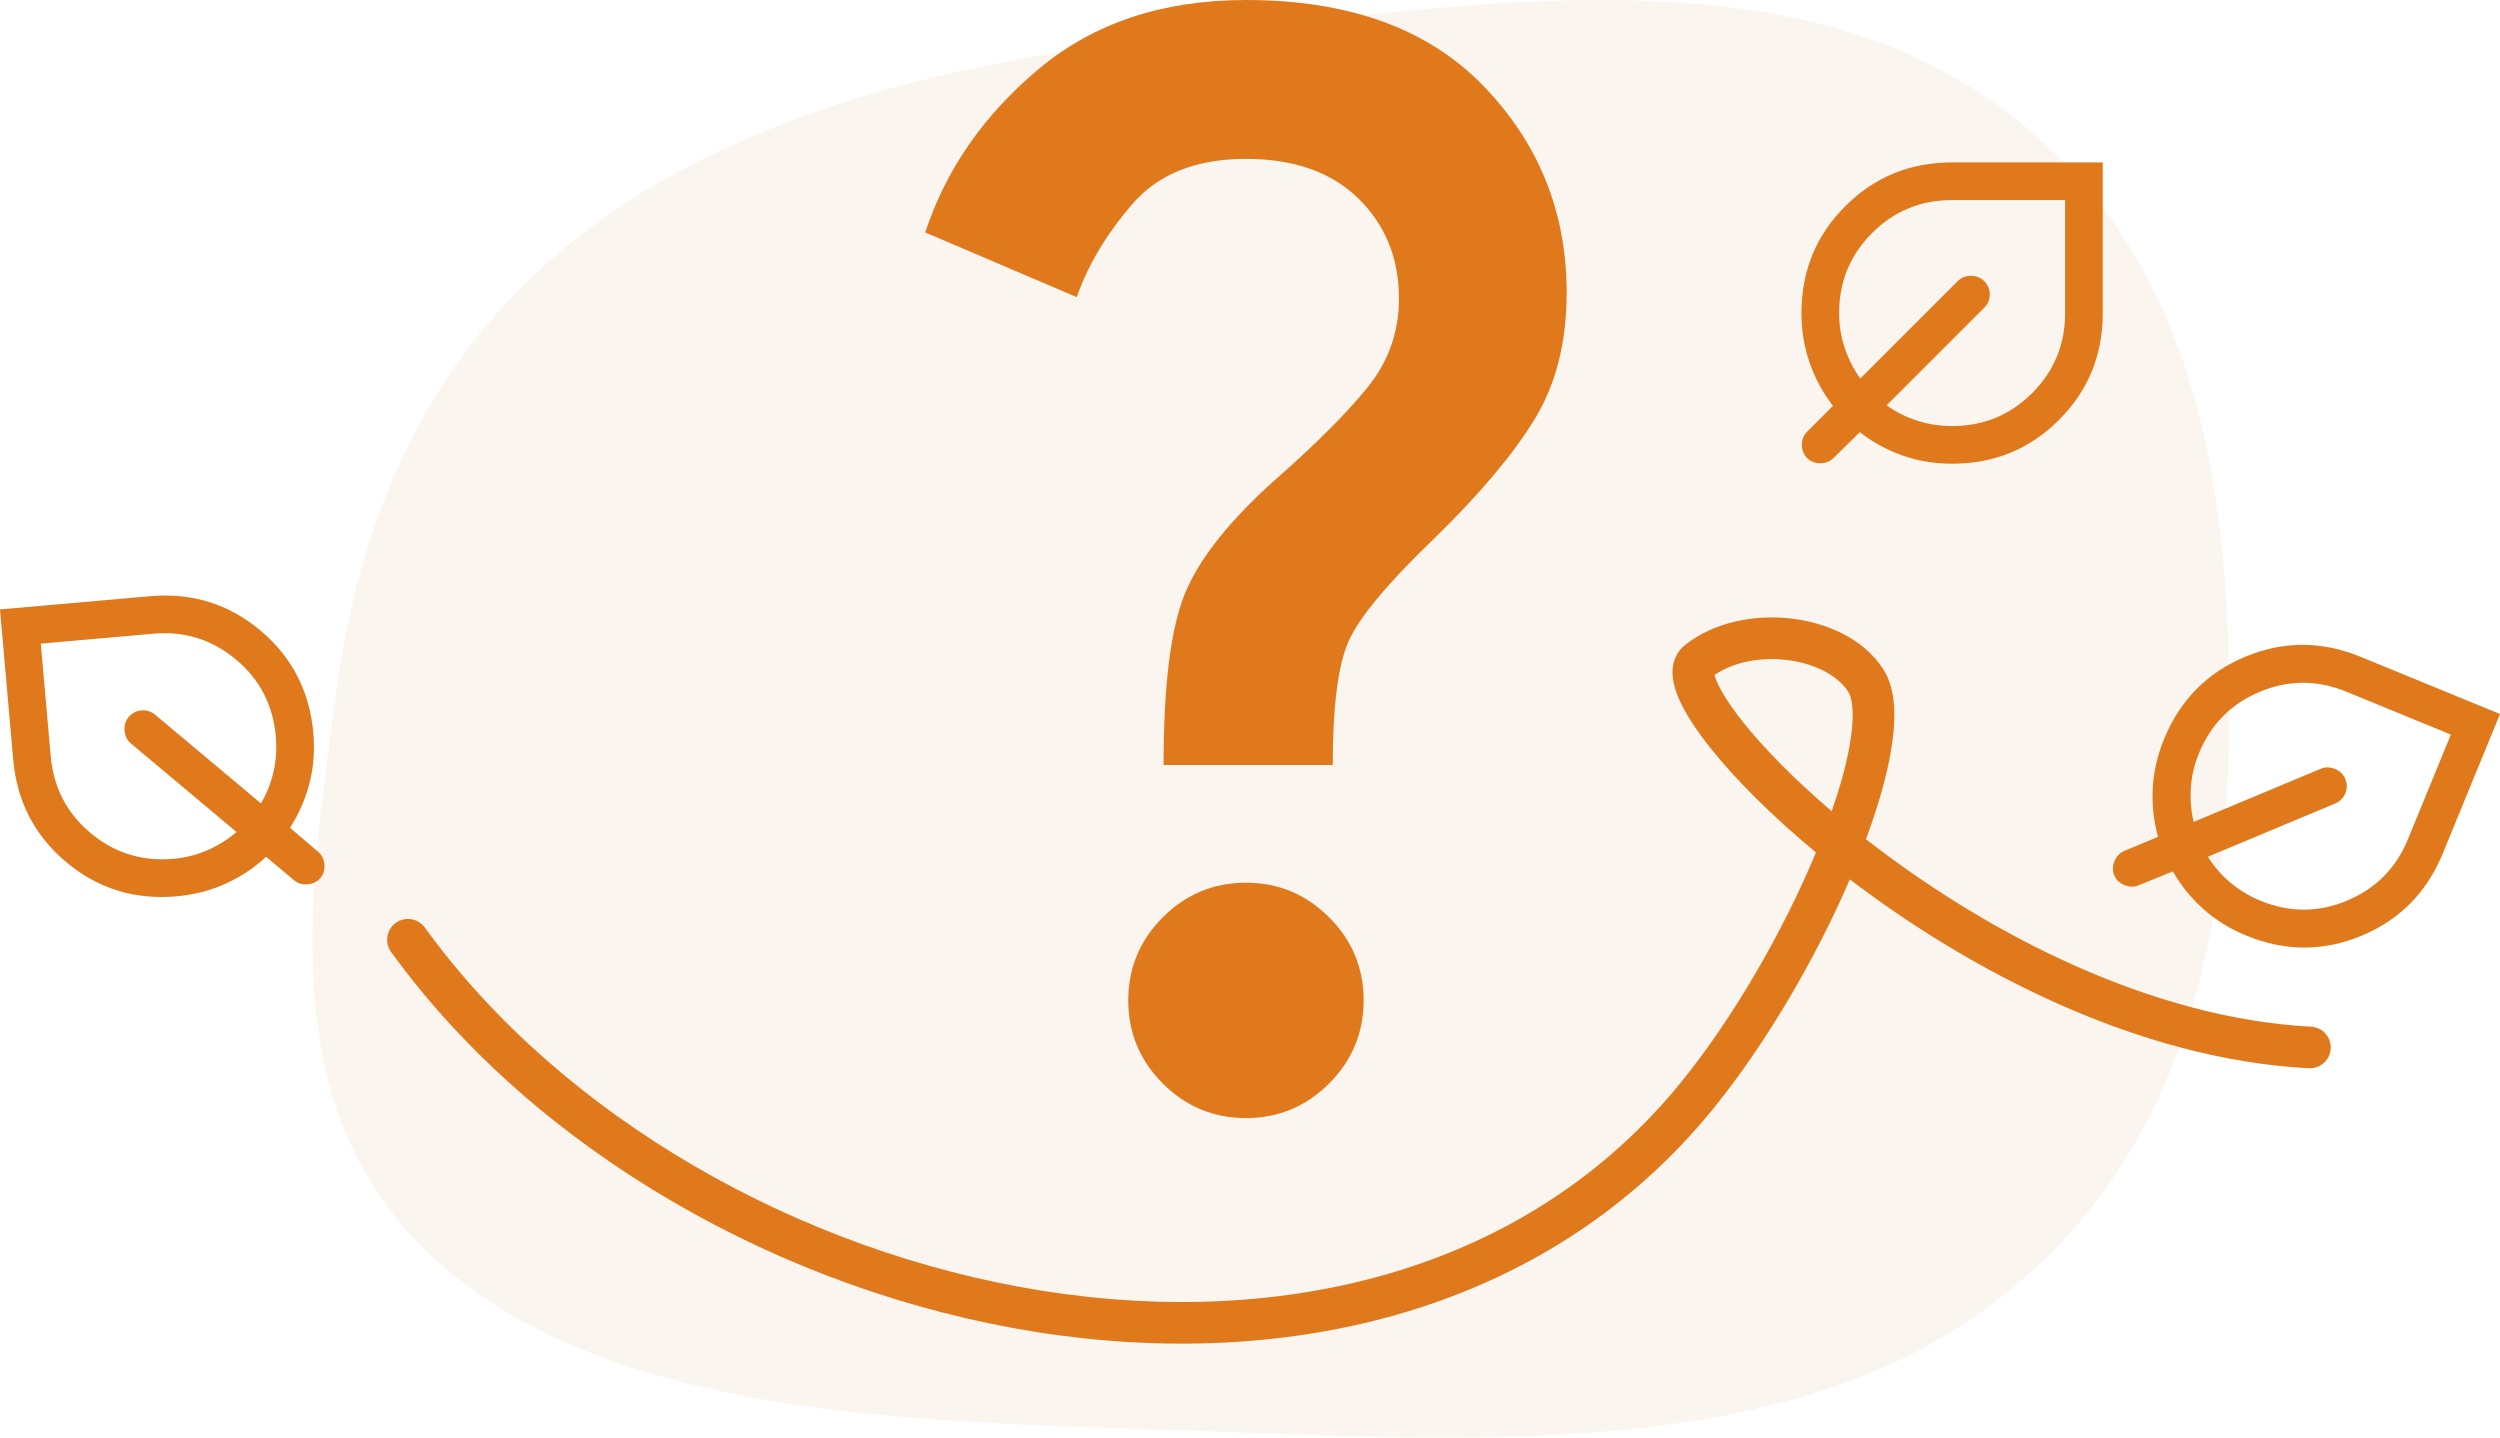
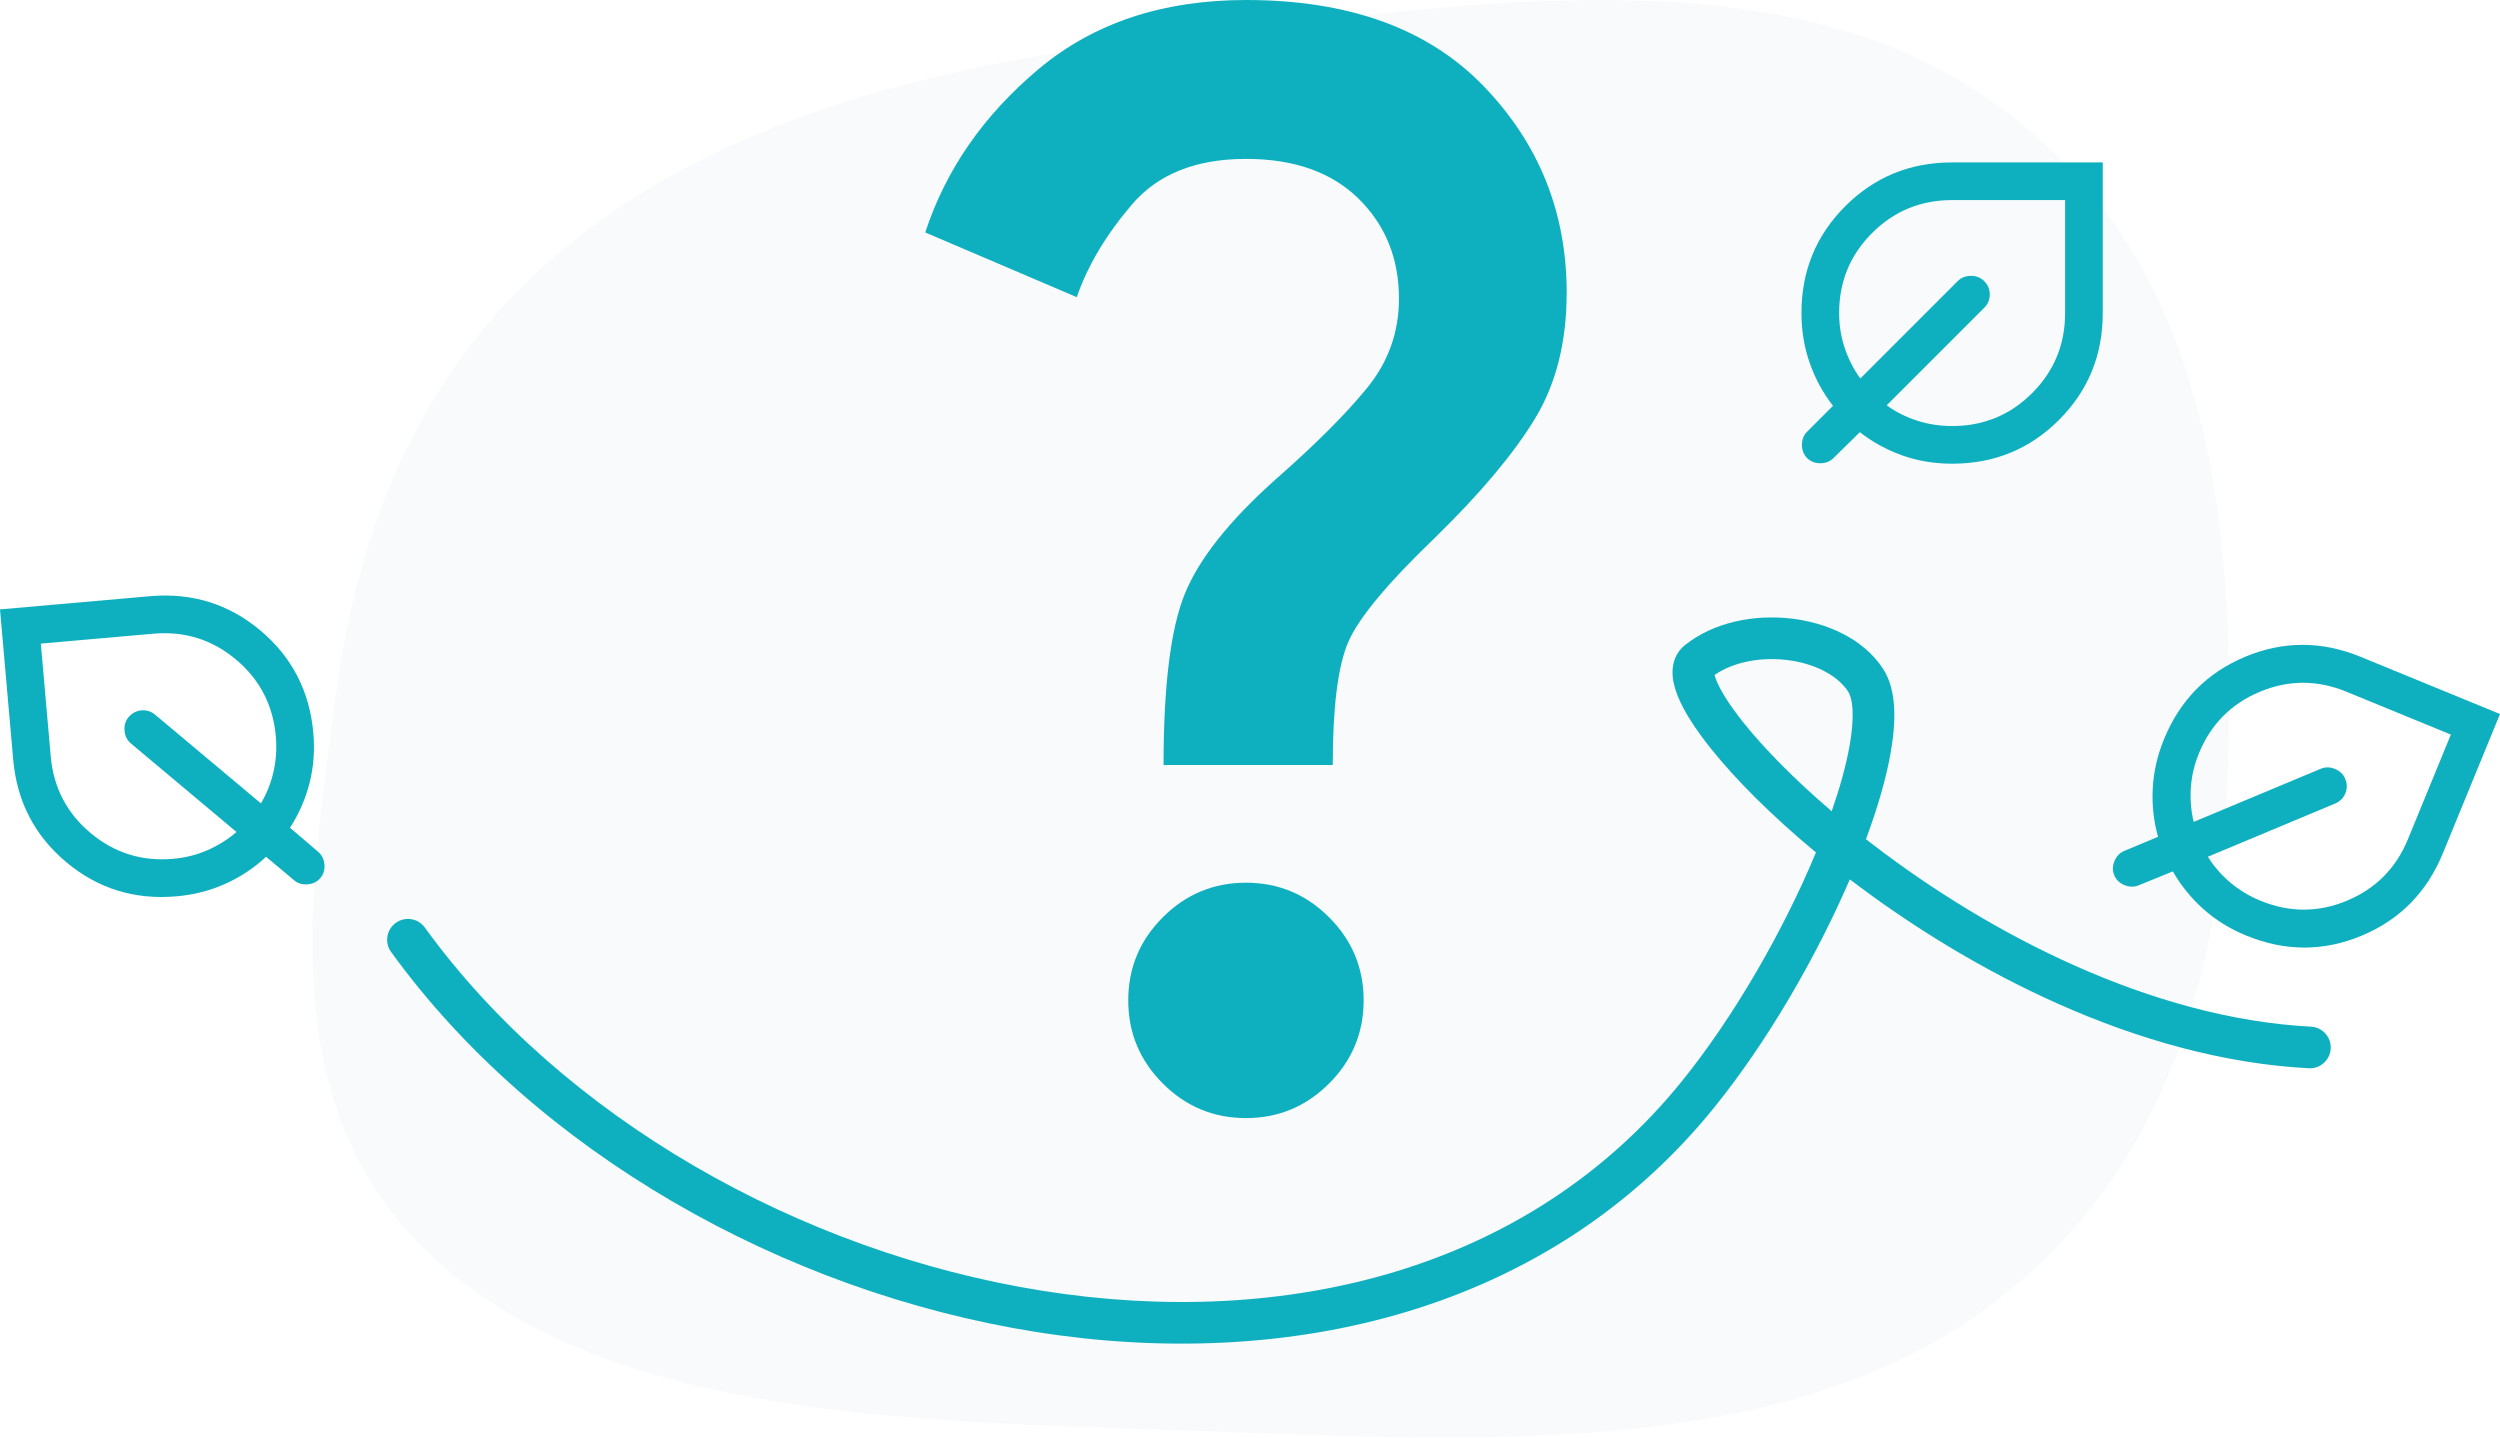
<svg xmlns="http://www.w3.org/2000/svg" width="120" height="69" viewBox="0 0 120 69" fill="none">
-   <path fill-rule="evenodd" clip-rule="evenodd" d="M56.314 1.778C69.473 0.336 84.243 -2.314 94.545 4.162C105.344 10.95 106.969 22.896 107 33.639C107.031 44.411 105.122 56.06 94.715 63.247C84.64 70.206 69.827 69.109 56.314 68.644C43.645 68.209 29.602 68.037 21.191 60.719C13.034 53.622 14.853 43.074 16.081 33.639C17.152 25.414 20.12 17.421 27.599 11.499C35.18 5.495 45.555 2.957 56.314 1.778Z" fill="#FBF5F0" />
-   <path d="M93.701 22.258C92.858 22.258 92.063 22.126 91.317 21.863C90.572 21.599 89.89 21.226 89.272 20.744L88.007 21.987C87.841 22.153 87.63 22.236 87.374 22.236C87.118 22.236 86.907 22.153 86.741 21.987C86.576 21.821 86.493 21.61 86.493 21.354C86.493 21.098 86.576 20.887 86.741 20.722L87.984 19.479C87.502 18.861 87.129 18.176 86.866 17.422C86.602 16.669 86.47 15.871 86.47 15.027C86.47 13.008 87.171 11.299 88.572 9.898C89.973 8.497 91.683 7.796 93.701 7.796H100.932V15.027C100.932 17.046 100.232 18.756 98.831 20.157C97.43 21.558 95.72 22.258 93.701 22.258ZM93.701 20.45C95.208 20.45 96.488 19.923 97.543 18.869C98.597 17.814 99.125 16.534 99.125 15.027V9.604H93.701C92.195 9.604 90.914 10.131 89.86 11.186C88.805 12.24 88.278 13.521 88.278 15.027C88.278 15.615 88.368 16.176 88.549 16.711C88.73 17.245 88.978 17.731 89.295 18.168L93.972 13.491C94.138 13.325 94.349 13.242 94.605 13.242C94.861 13.242 95.072 13.325 95.238 13.491C95.419 13.671 95.509 13.886 95.509 14.134C95.509 14.383 95.419 14.598 95.238 14.778L90.56 19.456C90.997 19.773 91.483 20.017 92.018 20.191C92.553 20.364 93.114 20.45 93.701 20.45Z" fill="#E0791C" />
-   <path d="M107.82 44.908C107.04 44.588 106.355 44.164 105.765 43.637C105.175 43.11 104.686 42.506 104.297 41.826L102.655 42.495C102.439 42.586 102.212 42.582 101.975 42.485C101.738 42.388 101.575 42.231 101.484 42.015C101.394 41.799 101.397 41.572 101.494 41.335C101.592 41.098 101.748 40.935 101.965 40.844L103.586 40.166C103.375 39.412 103.29 38.636 103.332 37.839C103.374 37.042 103.555 36.254 103.876 35.473C104.642 33.605 105.939 32.29 107.767 31.525C109.595 30.761 111.443 30.762 113.31 31.528L120 34.273L117.255 40.963C116.489 42.831 115.192 44.147 113.364 44.911C111.536 45.675 109.688 45.674 107.82 44.908ZM108.506 43.236C109.9 43.807 111.285 43.806 112.661 43.23C114.037 42.655 115.011 41.671 115.583 40.277L117.641 35.26L112.624 33.201C111.23 32.629 109.846 32.631 108.47 33.206C107.094 33.781 106.12 34.766 105.548 36.159C105.325 36.703 105.196 37.256 105.16 37.82C105.124 38.383 105.169 38.927 105.296 39.451L111.399 36.9C111.616 36.809 111.842 36.812 112.079 36.91C112.316 37.007 112.48 37.164 112.57 37.38C112.669 37.616 112.671 37.849 112.577 38.079C112.482 38.309 112.317 38.473 112.081 38.572L105.978 41.123C106.262 41.582 106.619 41.993 107.048 42.356C107.477 42.719 107.963 43.013 108.506 43.236Z" fill="#E0791C" />
-   <path d="M15.04 35.188C15.114 36.028 15.052 36.831 14.855 37.597C14.657 38.363 14.346 39.075 13.92 39.732L15.268 40.884C15.448 41.034 15.549 41.237 15.572 41.492C15.594 41.748 15.53 41.965 15.379 42.144C15.229 42.324 15.026 42.425 14.771 42.447C14.516 42.47 14.298 42.406 14.119 42.255L12.772 41.126C12.199 41.66 11.549 42.092 10.821 42.42C10.094 42.749 9.31 42.95 8.47 43.024C6.459 43.201 4.694 42.653 3.176 41.38C1.658 40.107 0.81 38.465 0.633 36.454L2.65695e-05 29.251L7.203 28.617C9.214 28.441 10.979 28.989 12.497 30.262C14.015 31.535 14.863 33.177 15.04 35.188ZM13.239 35.346C13.107 33.845 12.47 32.616 11.327 31.658C10.184 30.7 8.862 30.286 7.362 30.418L1.959 30.893L2.434 36.296C2.566 37.796 3.203 39.026 4.346 39.984C5.489 40.942 6.811 41.355 8.312 41.223C8.897 41.172 9.448 41.033 9.965 40.806C10.482 40.579 10.944 40.289 11.351 39.935L6.282 35.685C6.103 35.535 6.002 35.332 5.979 35.077C5.957 34.822 6.021 34.604 6.171 34.425C6.336 34.229 6.542 34.12 6.789 34.098C7.037 34.076 7.258 34.148 7.454 34.312L12.524 38.562C12.801 38.099 13.002 37.593 13.128 37.046C13.253 36.498 13.29 35.931 13.239 35.346Z" fill="#E0791C" />
-   <path fill-rule="evenodd" clip-rule="evenodd" d="M82.3 32.398C82.315 32.461 82.341 32.547 82.386 32.659C82.576 33.135 82.996 33.818 83.671 34.666C84.66 35.907 86.112 37.394 87.922 38.941C88.326 37.779 88.618 36.712 88.781 35.793C88.903 35.1 88.947 34.52 88.921 34.062C88.894 33.593 88.798 33.329 88.713 33.199C88.201 32.413 87.087 31.825 85.713 31.673C84.44 31.533 83.17 31.796 82.3 32.398ZM89.566 40.282C90.12 38.789 90.532 37.376 90.75 36.141C90.889 35.354 90.955 34.61 90.917 33.947C90.88 33.295 90.738 32.642 90.389 32.107C89.435 30.642 87.653 29.875 85.932 29.685C84.199 29.494 82.265 29.855 80.874 30.968C80.448 31.309 80.292 31.788 80.281 32.22C80.271 32.626 80.382 33.033 80.528 33.401C80.824 34.142 81.382 35.003 82.107 35.912C83.291 37.398 85.029 39.146 87.166 40.918C85.625 44.628 83.254 48.779 80.722 51.909C73.353 61.016 61.67 63.803 50.037 61.958C38.396 60.111 26.997 53.645 20.393 44.523C20.069 44.075 19.444 43.975 18.996 44.299C18.549 44.623 18.449 45.248 18.773 45.695C25.727 55.301 37.626 62.014 49.724 63.933C61.829 65.853 74.326 62.992 82.276 53.167C84.825 50.018 87.186 45.935 88.791 42.21C94.497 46.559 102.575 50.844 110.823 51.277C111.374 51.306 111.845 50.883 111.874 50.331C111.903 49.779 111.479 49.309 110.928 49.28C103.222 48.875 95.505 44.823 89.955 40.583C89.824 40.482 89.694 40.382 89.566 40.282Z" fill="#E0791C" />
-   <path d="M55.851 36.72C55.851 32.907 56.193 30.165 56.875 28.494C57.558 26.822 59.005 24.998 61.218 23.021C63.148 21.326 64.619 19.855 65.632 18.607C66.644 17.36 67.15 15.936 67.15 14.335C67.15 12.405 66.502 10.804 65.208 9.533C63.913 8.262 62.112 7.627 59.806 7.627C57.405 7.627 55.581 8.356 54.333 9.816C53.085 11.275 52.203 12.758 51.685 14.264L44.411 11.157C45.4 8.144 47.212 5.532 49.849 3.319C52.485 1.106 55.804 0 59.806 0C64.749 0 68.55 1.377 71.21 4.131C73.87 6.885 75.2 10.192 75.2 14.053C75.2 16.406 74.694 18.419 73.682 20.09C72.669 21.762 71.081 23.656 68.915 25.775C66.608 27.987 65.208 29.671 64.713 30.824C64.219 31.977 63.972 33.943 63.972 36.72H55.851ZM59.806 53.668C58.252 53.668 56.922 53.115 55.816 52.009C54.709 50.902 54.156 49.572 54.156 48.019C54.156 46.465 54.709 45.135 55.816 44.029C56.922 42.923 58.252 42.37 59.806 42.37C61.359 42.37 62.689 42.923 63.795 44.029C64.902 45.135 65.455 46.465 65.455 48.019C65.455 49.572 64.902 50.902 63.795 52.009C62.689 53.115 61.359 53.668 59.806 53.668Z" fill="#E0791C" />
+   <path fill-rule="evenodd" clip-rule="evenodd" d="M56.314 1.778C69.473 0.336 84.243 -2.314 94.545 4.162C105.344 10.95 106.969 22.896 107 33.639C107.031 44.411 105.122 56.06 94.715 63.247C84.64 70.206 69.827 69.109 56.314 68.644C43.645 68.209 29.602 68.037 21.191 60.719C13.034 53.622 14.853 43.074 16.081 33.639C17.152 25.414 20.12 17.421 27.599 11.499C35.18 5.495 45.555 2.957 56.314 1.778Z" fill="#f8fafc" />
+   <path d="M93.701 22.258C92.858 22.258 92.063 22.126 91.317 21.863C90.572 21.599 89.89 21.226 89.272 20.744L88.007 21.987C87.841 22.153 87.63 22.236 87.374 22.236C87.118 22.236 86.907 22.153 86.741 21.987C86.576 21.821 86.493 21.61 86.493 21.354C86.493 21.098 86.576 20.887 86.741 20.722L87.984 19.479C87.502 18.861 87.129 18.176 86.866 17.422C86.602 16.669 86.47 15.871 86.47 15.027C86.47 13.008 87.171 11.299 88.572 9.898C89.973 8.497 91.683 7.796 93.701 7.796H100.932V15.027C100.932 17.046 100.232 18.756 98.831 20.157C97.43 21.558 95.72 22.258 93.701 22.258ZM93.701 20.45C95.208 20.45 96.488 19.923 97.543 18.869C98.597 17.814 99.125 16.534 99.125 15.027V9.604H93.701C92.195 9.604 90.914 10.131 89.86 11.186C88.805 12.24 88.278 13.521 88.278 15.027C88.278 15.615 88.368 16.176 88.549 16.711C88.73 17.245 88.978 17.731 89.295 18.168L93.972 13.491C94.138 13.325 94.349 13.242 94.605 13.242C94.861 13.242 95.072 13.325 95.238 13.491C95.419 13.671 95.509 13.886 95.509 14.134C95.509 14.383 95.419 14.598 95.238 14.778L90.56 19.456C90.997 19.773 91.483 20.017 92.018 20.191C92.553 20.364 93.114 20.45 93.701 20.45Z" fill="#0EB0C0" />
+   <path d="M107.82 44.908C107.04 44.588 106.355 44.164 105.765 43.637C105.175 43.11 104.686 42.506 104.297 41.826L102.655 42.495C102.439 42.586 102.212 42.582 101.975 42.485C101.738 42.388 101.575 42.231 101.484 42.015C101.394 41.799 101.397 41.572 101.494 41.335C101.592 41.098 101.748 40.935 101.965 40.844L103.586 40.166C103.375 39.412 103.29 38.636 103.332 37.839C103.374 37.042 103.555 36.254 103.876 35.473C104.642 33.605 105.939 32.29 107.767 31.525C109.595 30.761 111.443 30.762 113.31 31.528L120 34.273L117.255 40.963C116.489 42.831 115.192 44.147 113.364 44.911C111.536 45.675 109.688 45.674 107.82 44.908ZM108.506 43.236C109.9 43.807 111.285 43.806 112.661 43.23C114.037 42.655 115.011 41.671 115.583 40.277L117.641 35.26L112.624 33.201C111.23 32.629 109.846 32.631 108.47 33.206C107.094 33.781 106.12 34.766 105.548 36.159C105.325 36.703 105.196 37.256 105.16 37.82C105.124 38.383 105.169 38.927 105.296 39.451L111.399 36.9C111.616 36.809 111.842 36.812 112.079 36.91C112.316 37.007 112.48 37.164 112.57 37.38C112.669 37.616 112.671 37.849 112.577 38.079C112.482 38.309 112.317 38.473 112.081 38.572L105.978 41.123C106.262 41.582 106.619 41.993 107.048 42.356C107.477 42.719 107.963 43.013 108.506 43.236Z" fill="#0EB0C0" />
+   <path d="M15.04 35.188C15.114 36.028 15.052 36.831 14.855 37.597C14.657 38.363 14.346 39.075 13.92 39.732L15.268 40.884C15.448 41.034 15.549 41.237 15.572 41.492C15.594 41.748 15.53 41.965 15.379 42.144C15.229 42.324 15.026 42.425 14.771 42.447C14.516 42.47 14.298 42.406 14.119 42.255L12.772 41.126C12.199 41.66 11.549 42.092 10.821 42.42C10.094 42.749 9.31 42.95 8.47 43.024C6.459 43.201 4.694 42.653 3.176 41.38C1.658 40.107 0.81 38.465 0.633 36.454L2.65695e-05 29.251L7.203 28.617C9.214 28.441 10.979 28.989 12.497 30.262C14.015 31.535 14.863 33.177 15.04 35.188ZM13.239 35.346C13.107 33.845 12.47 32.616 11.327 31.658C10.184 30.7 8.862 30.286 7.362 30.418L1.959 30.893L2.434 36.296C2.566 37.796 3.203 39.026 4.346 39.984C5.489 40.942 6.811 41.355 8.312 41.223C8.897 41.172 9.448 41.033 9.965 40.806C10.482 40.579 10.944 40.289 11.351 39.935L6.282 35.685C6.103 35.535 6.002 35.332 5.979 35.077C5.957 34.822 6.021 34.604 6.171 34.425C6.336 34.229 6.542 34.12 6.789 34.098C7.037 34.076 7.258 34.148 7.454 34.312L12.524 38.562C12.801 38.099 13.002 37.593 13.128 37.046C13.253 36.498 13.29 35.931 13.239 35.346Z" fill="#0EB0C0" />
+   <path fill-rule="evenodd" clip-rule="evenodd" d="M82.3 32.398C82.315 32.461 82.341 32.547 82.386 32.659C82.576 33.135 82.996 33.818 83.671 34.666C84.66 35.907 86.112 37.394 87.922 38.941C88.326 37.779 88.618 36.712 88.781 35.793C88.903 35.1 88.947 34.52 88.921 34.062C88.894 33.593 88.798 33.329 88.713 33.199C88.201 32.413 87.087 31.825 85.713 31.673C84.44 31.533 83.17 31.796 82.3 32.398ZM89.566 40.282C90.12 38.789 90.532 37.376 90.75 36.141C90.889 35.354 90.955 34.61 90.917 33.947C90.88 33.295 90.738 32.642 90.389 32.107C89.435 30.642 87.653 29.875 85.932 29.685C84.199 29.494 82.265 29.855 80.874 30.968C80.448 31.309 80.292 31.788 80.281 32.22C80.271 32.626 80.382 33.033 80.528 33.401C80.824 34.142 81.382 35.003 82.107 35.912C83.291 37.398 85.029 39.146 87.166 40.918C85.625 44.628 83.254 48.779 80.722 51.909C73.353 61.016 61.67 63.803 50.037 61.958C38.396 60.111 26.997 53.645 20.393 44.523C20.069 44.075 19.444 43.975 18.996 44.299C18.549 44.623 18.449 45.248 18.773 45.695C25.727 55.301 37.626 62.014 49.724 63.933C61.829 65.853 74.326 62.992 82.276 53.167C84.825 50.018 87.186 45.935 88.791 42.21C94.497 46.559 102.575 50.844 110.823 51.277C111.374 51.306 111.845 50.883 111.874 50.331C111.903 49.779 111.479 49.309 110.928 49.28C103.222 48.875 95.505 44.823 89.955 40.583C89.824 40.482 89.694 40.382 89.566 40.282Z" fill="#0EB0C0" />
+   <path d="M55.851 36.72C55.851 32.907 56.193 30.165 56.875 28.494C57.558 26.822 59.005 24.998 61.218 23.021C63.148 21.326 64.619 19.855 65.632 18.607C66.644 17.36 67.15 15.936 67.15 14.335C67.15 12.405 66.502 10.804 65.208 9.533C63.913 8.262 62.112 7.627 59.806 7.627C57.405 7.627 55.581 8.356 54.333 9.816C53.085 11.275 52.203 12.758 51.685 14.264L44.411 11.157C45.4 8.144 47.212 5.532 49.849 3.319C52.485 1.106 55.804 0 59.806 0C64.749 0 68.55 1.377 71.21 4.131C73.87 6.885 75.2 10.192 75.2 14.053C75.2 16.406 74.694 18.419 73.682 20.09C72.669 21.762 71.081 23.656 68.915 25.775C66.608 27.987 65.208 29.671 64.713 30.824C64.219 31.977 63.972 33.943 63.972 36.72H55.851ZM59.806 53.668C58.252 53.668 56.922 53.115 55.816 52.009C54.709 50.902 54.156 49.572 54.156 48.019C54.156 46.465 54.709 45.135 55.816 44.029C56.922 42.923 58.252 42.37 59.806 42.37C61.359 42.37 62.689 42.923 63.795 44.029C64.902 45.135 65.455 46.465 65.455 48.019C65.455 49.572 64.902 50.902 63.795 52.009C62.689 53.115 61.359 53.668 59.806 53.668Z" fill="#0EB0C0" />
</svg>
